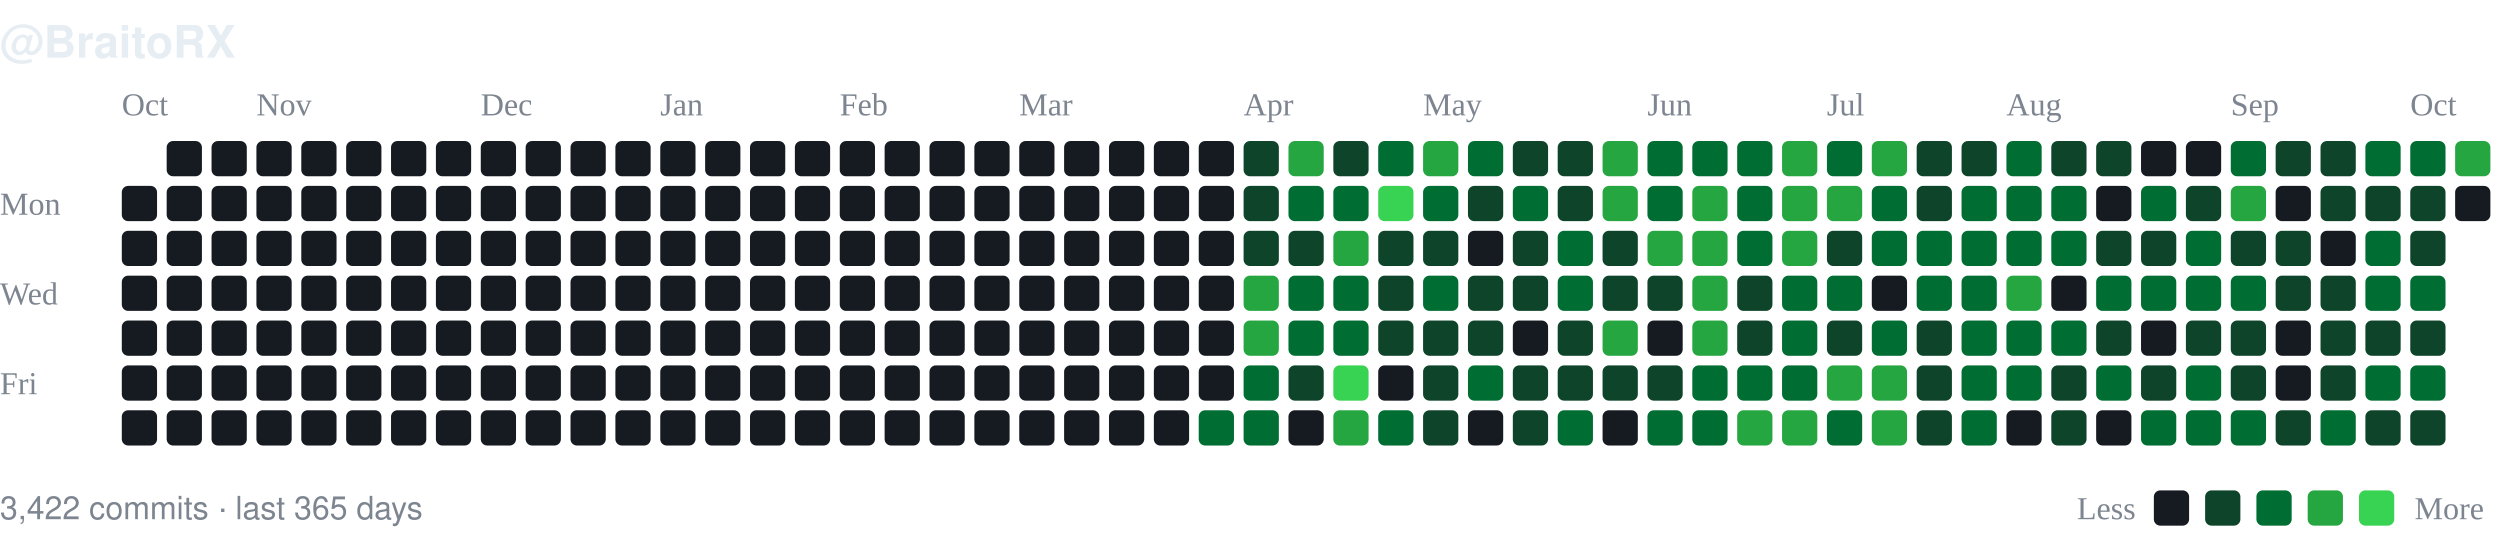
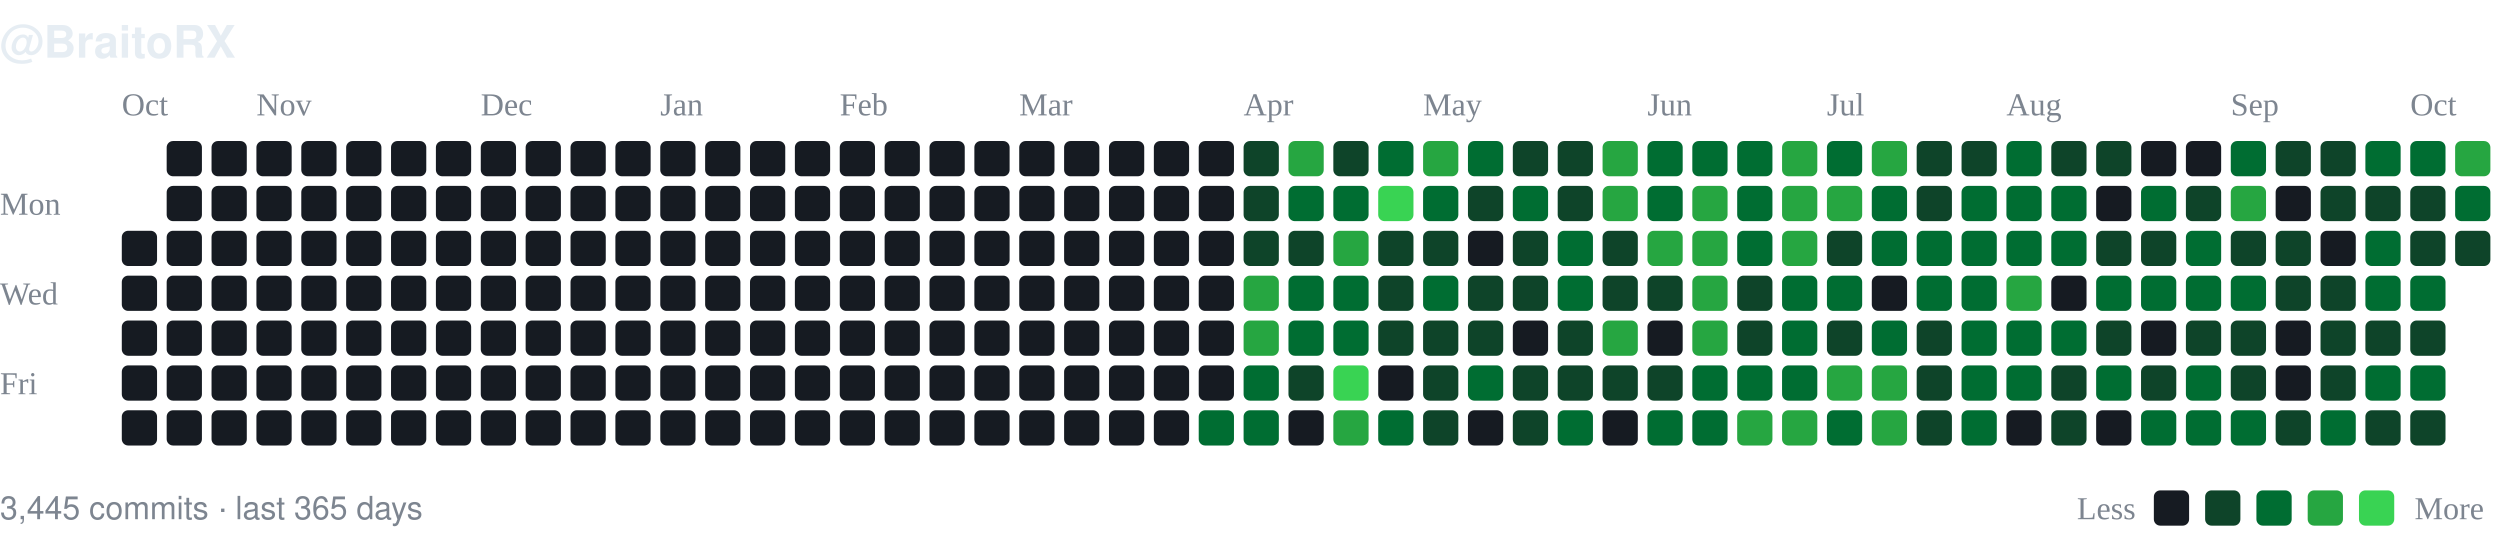
<svg xmlns="http://www.w3.org/2000/svg" width="780" height="170" viewBox="0 0 780 170" role="img">
  <text x="0" y="18" font-size="14" font-weight="600" fill="#e6edf3" font-family="ui-sans-serif,-apple-system,Segoe UI,Helvetica,Arial,sans-serif">@BraitoRX</text>
  <text x="0" y="67" font-size="10" fill="#7d8590">Mon</text>
  <text x="0" y="95" font-size="10" fill="#7d8590">Wed</text>
  <text x="0" y="123" font-size="10" fill="#7d8590">Fri</text>
  <text x="38" y="36" font-size="10" fill="#7d8590">Oct</text>
-   <rect x="38" y="58" width="11" height="11" rx="2" fill="#161b22" />
  <rect x="38" y="72" width="11" height="11" rx="2" fill="#161b22" />
  <rect x="38" y="86" width="11" height="11" rx="2" fill="#161b22" />
  <rect x="38" y="100" width="11" height="11" rx="2" fill="#161b22" />
  <rect x="38" y="114" width="11" height="11" rx="2" fill="#161b22" />
  <rect x="38" y="128" width="11" height="11" rx="2" fill="#161b22" />
  <rect x="52" y="44" width="11" height="11" rx="2" fill="#161b22" />
  <rect x="52" y="58" width="11" height="11" rx="2" fill="#161b22" />
  <rect x="52" y="72" width="11" height="11" rx="2" fill="#161b22" />
  <rect x="52" y="86" width="11" height="11" rx="2" fill="#161b22" />
  <rect x="52" y="100" width="11" height="11" rx="2" fill="#161b22" />
  <rect x="52" y="114" width="11" height="11" rx="2" fill="#161b22" />
  <rect x="52" y="128" width="11" height="11" rx="2" fill="#161b22" />
  <rect x="66" y="44" width="11" height="11" rx="2" fill="#161b22" />
  <rect x="66" y="58" width="11" height="11" rx="2" fill="#161b22" />
  <rect x="66" y="72" width="11" height="11" rx="2" fill="#161b22" />
  <rect x="66" y="86" width="11" height="11" rx="2" fill="#161b22" />
  <rect x="66" y="100" width="11" height="11" rx="2" fill="#161b22" />
  <rect x="66" y="114" width="11" height="11" rx="2" fill="#161b22" />
  <rect x="66" y="128" width="11" height="11" rx="2" fill="#161b22" />
  <text x="80" y="36" font-size="10" fill="#7d8590">Nov</text>
  <rect x="80" y="44" width="11" height="11" rx="2" fill="#161b22" />
  <rect x="80" y="58" width="11" height="11" rx="2" fill="#161b22" />
  <rect x="80" y="72" width="11" height="11" rx="2" fill="#161b22" />
  <rect x="80" y="86" width="11" height="11" rx="2" fill="#161b22" />
  <rect x="80" y="100" width="11" height="11" rx="2" fill="#161b22" />
  <rect x="80" y="114" width="11" height="11" rx="2" fill="#161b22" />
  <rect x="80" y="128" width="11" height="11" rx="2" fill="#161b22" />
  <rect x="94" y="44" width="11" height="11" rx="2" fill="#161b22" />
  <rect x="94" y="58" width="11" height="11" rx="2" fill="#161b22" />
  <rect x="94" y="72" width="11" height="11" rx="2" fill="#161b22" />
  <rect x="94" y="86" width="11" height="11" rx="2" fill="#161b22" />
  <rect x="94" y="100" width="11" height="11" rx="2" fill="#161b22" />
  <rect x="94" y="114" width="11" height="11" rx="2" fill="#161b22" />
  <rect x="94" y="128" width="11" height="11" rx="2" fill="#161b22" />
  <rect x="108" y="44" width="11" height="11" rx="2" fill="#161b22" />
  <rect x="108" y="58" width="11" height="11" rx="2" fill="#161b22" />
  <rect x="108" y="72" width="11" height="11" rx="2" fill="#161b22" />
  <rect x="108" y="86" width="11" height="11" rx="2" fill="#161b22" />
  <rect x="108" y="100" width="11" height="11" rx="2" fill="#161b22" />
  <rect x="108" y="114" width="11" height="11" rx="2" fill="#161b22" />
  <rect x="108" y="128" width="11" height="11" rx="2" fill="#161b22" />
  <rect x="122" y="44" width="11" height="11" rx="2" fill="#161b22" />
  <rect x="122" y="58" width="11" height="11" rx="2" fill="#161b22" />
  <rect x="122" y="72" width="11" height="11" rx="2" fill="#161b22" />
  <rect x="122" y="86" width="11" height="11" rx="2" fill="#161b22" />
  <rect x="122" y="100" width="11" height="11" rx="2" fill="#161b22" />
  <rect x="122" y="114" width="11" height="11" rx="2" fill="#161b22" />
  <rect x="122" y="128" width="11" height="11" rx="2" fill="#161b22" />
  <rect x="136" y="44" width="11" height="11" rx="2" fill="#161b22" />
  <rect x="136" y="58" width="11" height="11" rx="2" fill="#161b22" />
  <rect x="136" y="72" width="11" height="11" rx="2" fill="#161b22" />
  <rect x="136" y="86" width="11" height="11" rx="2" fill="#161b22" />
  <rect x="136" y="100" width="11" height="11" rx="2" fill="#161b22" />
  <rect x="136" y="114" width="11" height="11" rx="2" fill="#161b22" />
  <rect x="136" y="128" width="11" height="11" rx="2" fill="#161b22" />
  <text x="150" y="36" font-size="10" fill="#7d8590">Dec</text>
  <rect x="150" y="44" width="11" height="11" rx="2" fill="#161b22" />
  <rect x="150" y="58" width="11" height="11" rx="2" fill="#161b22" />
  <rect x="150" y="72" width="11" height="11" rx="2" fill="#161b22" />
  <rect x="150" y="86" width="11" height="11" rx="2" fill="#161b22" />
  <rect x="150" y="100" width="11" height="11" rx="2" fill="#161b22" />
  <rect x="150" y="114" width="11" height="11" rx="2" fill="#161b22" />
  <rect x="150" y="128" width="11" height="11" rx="2" fill="#161b22" />
  <rect x="164" y="44" width="11" height="11" rx="2" fill="#161b22" />
  <rect x="164" y="58" width="11" height="11" rx="2" fill="#161b22" />
  <rect x="164" y="72" width="11" height="11" rx="2" fill="#161b22" />
  <rect x="164" y="86" width="11" height="11" rx="2" fill="#161b22" />
  <rect x="164" y="100" width="11" height="11" rx="2" fill="#161b22" />
  <rect x="164" y="114" width="11" height="11" rx="2" fill="#161b22" />
  <rect x="164" y="128" width="11" height="11" rx="2" fill="#161b22" />
  <rect x="178" y="44" width="11" height="11" rx="2" fill="#161b22" />
  <rect x="178" y="58" width="11" height="11" rx="2" fill="#161b22" />
  <rect x="178" y="72" width="11" height="11" rx="2" fill="#161b22" />
  <rect x="178" y="86" width="11" height="11" rx="2" fill="#161b22" />
  <rect x="178" y="100" width="11" height="11" rx="2" fill="#161b22" />
  <rect x="178" y="114" width="11" height="11" rx="2" fill="#161b22" />
  <rect x="178" y="128" width="11" height="11" rx="2" fill="#161b22" />
  <rect x="192" y="44" width="11" height="11" rx="2" fill="#161b22" />
  <rect x="192" y="58" width="11" height="11" rx="2" fill="#161b22" />
  <rect x="192" y="72" width="11" height="11" rx="2" fill="#161b22" />
  <rect x="192" y="86" width="11" height="11" rx="2" fill="#161b22" />
  <rect x="192" y="100" width="11" height="11" rx="2" fill="#161b22" />
  <rect x="192" y="114" width="11" height="11" rx="2" fill="#161b22" />
  <rect x="192" y="128" width="11" height="11" rx="2" fill="#161b22" />
  <text x="206" y="36" font-size="10" fill="#7d8590">Jan</text>
  <rect x="206" y="44" width="11" height="11" rx="2" fill="#161b22" />
  <rect x="206" y="58" width="11" height="11" rx="2" fill="#161b22" />
  <rect x="206" y="72" width="11" height="11" rx="2" fill="#161b22" />
  <rect x="206" y="86" width="11" height="11" rx="2" fill="#161b22" />
  <rect x="206" y="100" width="11" height="11" rx="2" fill="#161b22" />
  <rect x="206" y="114" width="11" height="11" rx="2" fill="#161b22" />
  <rect x="206" y="128" width="11" height="11" rx="2" fill="#161b22" />
  <rect x="220" y="44" width="11" height="11" rx="2" fill="#161b22" />
  <rect x="220" y="58" width="11" height="11" rx="2" fill="#161b22" />
  <rect x="220" y="72" width="11" height="11" rx="2" fill="#161b22" />
  <rect x="220" y="86" width="11" height="11" rx="2" fill="#161b22" />
  <rect x="220" y="100" width="11" height="11" rx="2" fill="#161b22" />
  <rect x="220" y="114" width="11" height="11" rx="2" fill="#161b22" />
  <rect x="220" y="128" width="11" height="11" rx="2" fill="#161b22" />
  <rect x="234" y="44" width="11" height="11" rx="2" fill="#161b22" />
  <rect x="234" y="58" width="11" height="11" rx="2" fill="#161b22" />
  <rect x="234" y="72" width="11" height="11" rx="2" fill="#161b22" />
  <rect x="234" y="86" width="11" height="11" rx="2" fill="#161b22" />
  <rect x="234" y="100" width="11" height="11" rx="2" fill="#161b22" />
  <rect x="234" y="114" width="11" height="11" rx="2" fill="#161b22" />
  <rect x="234" y="128" width="11" height="11" rx="2" fill="#161b22" />
  <rect x="248" y="44" width="11" height="11" rx="2" fill="#161b22" />
  <rect x="248" y="58" width="11" height="11" rx="2" fill="#161b22" />
  <rect x="248" y="72" width="11" height="11" rx="2" fill="#161b22" />
  <rect x="248" y="86" width="11" height="11" rx="2" fill="#161b22" />
  <rect x="248" y="100" width="11" height="11" rx="2" fill="#161b22" />
  <rect x="248" y="114" width="11" height="11" rx="2" fill="#161b22" />
  <rect x="248" y="128" width="11" height="11" rx="2" fill="#161b22" />
  <text x="262" y="36" font-size="10" fill="#7d8590">Feb</text>
  <rect x="262" y="44" width="11" height="11" rx="2" fill="#161b22" />
  <rect x="262" y="58" width="11" height="11" rx="2" fill="#161b22" />
  <rect x="262" y="72" width="11" height="11" rx="2" fill="#161b22" />
  <rect x="262" y="86" width="11" height="11" rx="2" fill="#161b22" />
  <rect x="262" y="100" width="11" height="11" rx="2" fill="#161b22" />
  <rect x="262" y="114" width="11" height="11" rx="2" fill="#161b22" />
  <rect x="262" y="128" width="11" height="11" rx="2" fill="#161b22" />
  <rect x="276" y="44" width="11" height="11" rx="2" fill="#161b22" />
  <rect x="276" y="58" width="11" height="11" rx="2" fill="#161b22" />
  <rect x="276" y="72" width="11" height="11" rx="2" fill="#161b22" />
  <rect x="276" y="86" width="11" height="11" rx="2" fill="#161b22" />
  <rect x="276" y="100" width="11" height="11" rx="2" fill="#161b22" />
  <rect x="276" y="114" width="11" height="11" rx="2" fill="#161b22" />
  <rect x="276" y="128" width="11" height="11" rx="2" fill="#161b22" />
  <rect x="290" y="44" width="11" height="11" rx="2" fill="#161b22" />
  <rect x="290" y="58" width="11" height="11" rx="2" fill="#161b22" />
  <rect x="290" y="72" width="11" height="11" rx="2" fill="#161b22" />
  <rect x="290" y="86" width="11" height="11" rx="2" fill="#161b22" />
  <rect x="290" y="100" width="11" height="11" rx="2" fill="#161b22" />
  <rect x="290" y="114" width="11" height="11" rx="2" fill="#161b22" />
  <rect x="290" y="128" width="11" height="11" rx="2" fill="#161b22" />
  <rect x="304" y="44" width="11" height="11" rx="2" fill="#161b22" />
  <rect x="304" y="58" width="11" height="11" rx="2" fill="#161b22" />
  <rect x="304" y="72" width="11" height="11" rx="2" fill="#161b22" />
  <rect x="304" y="86" width="11" height="11" rx="2" fill="#161b22" />
  <rect x="304" y="100" width="11" height="11" rx="2" fill="#161b22" />
  <rect x="304" y="114" width="11" height="11" rx="2" fill="#161b22" />
  <rect x="304" y="128" width="11" height="11" rx="2" fill="#161b22" />
  <text x="318" y="36" font-size="10" fill="#7d8590">Mar</text>
  <rect x="318" y="44" width="11" height="11" rx="2" fill="#161b22" />
  <rect x="318" y="58" width="11" height="11" rx="2" fill="#161b22" />
  <rect x="318" y="72" width="11" height="11" rx="2" fill="#161b22" />
  <rect x="318" y="86" width="11" height="11" rx="2" fill="#161b22" />
  <rect x="318" y="100" width="11" height="11" rx="2" fill="#161b22" />
  <rect x="318" y="114" width="11" height="11" rx="2" fill="#161b22" />
  <rect x="318" y="128" width="11" height="11" rx="2" fill="#161b22" />
  <rect x="332" y="44" width="11" height="11" rx="2" fill="#161b22" />
  <rect x="332" y="58" width="11" height="11" rx="2" fill="#161b22" />
  <rect x="332" y="72" width="11" height="11" rx="2" fill="#161b22" />
  <rect x="332" y="86" width="11" height="11" rx="2" fill="#161b22" />
  <rect x="332" y="100" width="11" height="11" rx="2" fill="#161b22" />
  <rect x="332" y="114" width="11" height="11" rx="2" fill="#161b22" />
  <rect x="332" y="128" width="11" height="11" rx="2" fill="#161b22" />
  <rect x="346" y="44" width="11" height="11" rx="2" fill="#161b22" />
  <rect x="346" y="58" width="11" height="11" rx="2" fill="#161b22" />
  <rect x="346" y="72" width="11" height="11" rx="2" fill="#161b22" />
  <rect x="346" y="86" width="11" height="11" rx="2" fill="#161b22" />
  <rect x="346" y="100" width="11" height="11" rx="2" fill="#161b22" />
  <rect x="346" y="114" width="11" height="11" rx="2" fill="#161b22" />
  <rect x="346" y="128" width="11" height="11" rx="2" fill="#161b22" />
  <rect x="360" y="44" width="11" height="11" rx="2" fill="#161b22" />
  <rect x="360" y="58" width="11" height="11" rx="2" fill="#161b22" />
  <rect x="360" y="72" width="11" height="11" rx="2" fill="#161b22" />
  <rect x="360" y="86" width="11" height="11" rx="2" fill="#161b22" />
  <rect x="360" y="100" width="11" height="11" rx="2" fill="#161b22" />
  <rect x="360" y="114" width="11" height="11" rx="2" fill="#161b22" />
  <rect x="360" y="128" width="11" height="11" rx="2" fill="#161b22" />
  <rect x="374" y="44" width="11" height="11" rx="2" fill="#161b22" />
  <rect x="374" y="58" width="11" height="11" rx="2" fill="#161b22" />
  <rect x="374" y="72" width="11" height="11" rx="2" fill="#161b22" />
  <rect x="374" y="86" width="11" height="11" rx="2" fill="#161b22" />
  <rect x="374" y="100" width="11" height="11" rx="2" fill="#161b22" />
  <rect x="374" y="114" width="11" height="11" rx="2" fill="#161b22" />
  <rect x="374" y="128" width="11" height="11" rx="2" fill="#006d32" />
  <text x="388" y="36" font-size="10" fill="#7d8590">Apr</text>
  <rect x="388" y="44" width="11" height="11" rx="2" fill="#0e4429" />
  <rect x="388" y="58" width="11" height="11" rx="2" fill="#0e4429" />
  <rect x="388" y="72" width="11" height="11" rx="2" fill="#0e4429" />
  <rect x="388" y="86" width="11" height="11" rx="2" fill="#26a641" />
  <rect x="388" y="100" width="11" height="11" rx="2" fill="#26a641" />
  <rect x="388" y="114" width="11" height="11" rx="2" fill="#006d32" />
  <rect x="388" y="128" width="11" height="11" rx="2" fill="#006d32" />
  <rect x="402" y="44" width="11" height="11" rx="2" fill="#26a641" />
  <rect x="402" y="58" width="11" height="11" rx="2" fill="#006d32" />
  <rect x="402" y="72" width="11" height="11" rx="2" fill="#0e4429" />
  <rect x="402" y="86" width="11" height="11" rx="2" fill="#006d32" />
  <rect x="402" y="100" width="11" height="11" rx="2" fill="#006d32" />
  <rect x="402" y="114" width="11" height="11" rx="2" fill="#0e4429" />
  <rect x="402" y="128" width="11" height="11" rx="2" fill="#161b22" />
  <rect x="416" y="44" width="11" height="11" rx="2" fill="#0e4429" />
  <rect x="416" y="58" width="11" height="11" rx="2" fill="#006d32" />
  <rect x="416" y="72" width="11" height="11" rx="2" fill="#26a641" />
  <rect x="416" y="86" width="11" height="11" rx="2" fill="#006d32" />
  <rect x="416" y="100" width="11" height="11" rx="2" fill="#006d32" />
  <rect x="416" y="114" width="11" height="11" rx="2" fill="#39d353" />
  <rect x="416" y="128" width="11" height="11" rx="2" fill="#26a641" />
  <rect x="430" y="44" width="11" height="11" rx="2" fill="#006d32" />
  <rect x="430" y="58" width="11" height="11" rx="2" fill="#39d353" />
  <rect x="430" y="72" width="11" height="11" rx="2" fill="#0e4429" />
  <rect x="430" y="86" width="11" height="11" rx="2" fill="#0e4429" />
  <rect x="430" y="100" width="11" height="11" rx="2" fill="#0e4429" />
  <rect x="430" y="114" width="11" height="11" rx="2" fill="#161b22" />
  <rect x="430" y="128" width="11" height="11" rx="2" fill="#006d32" />
  <text x="444" y="36" font-size="10" fill="#7d8590">May</text>
  <rect x="444" y="44" width="11" height="11" rx="2" fill="#26a641" />
  <rect x="444" y="58" width="11" height="11" rx="2" fill="#006d32" />
  <rect x="444" y="72" width="11" height="11" rx="2" fill="#0e4429" />
  <rect x="444" y="86" width="11" height="11" rx="2" fill="#006d32" />
  <rect x="444" y="100" width="11" height="11" rx="2" fill="#0e4429" />
  <rect x="444" y="114" width="11" height="11" rx="2" fill="#0e4429" />
  <rect x="444" y="128" width="11" height="11" rx="2" fill="#0e4429" />
  <rect x="458" y="44" width="11" height="11" rx="2" fill="#006d32" />
  <rect x="458" y="58" width="11" height="11" rx="2" fill="#0e4429" />
  <rect x="458" y="72" width="11" height="11" rx="2" fill="#161b22" />
  <rect x="458" y="86" width="11" height="11" rx="2" fill="#0e4429" />
  <rect x="458" y="100" width="11" height="11" rx="2" fill="#0e4429" />
  <rect x="458" y="114" width="11" height="11" rx="2" fill="#006d32" />
  <rect x="458" y="128" width="11" height="11" rx="2" fill="#161b22" />
  <rect x="472" y="44" width="11" height="11" rx="2" fill="#0e4429" />
  <rect x="472" y="58" width="11" height="11" rx="2" fill="#006d32" />
  <rect x="472" y="72" width="11" height="11" rx="2" fill="#0e4429" />
  <rect x="472" y="86" width="11" height="11" rx="2" fill="#0e4429" />
  <rect x="472" y="100" width="11" height="11" rx="2" fill="#161b22" />
  <rect x="472" y="114" width="11" height="11" rx="2" fill="#0e4429" />
  <rect x="472" y="128" width="11" height="11" rx="2" fill="#0e4429" />
  <rect x="486" y="44" width="11" height="11" rx="2" fill="#0e4429" />
  <rect x="486" y="58" width="11" height="11" rx="2" fill="#0e4429" />
  <rect x="486" y="72" width="11" height="11" rx="2" fill="#006d32" />
  <rect x="486" y="86" width="11" height="11" rx="2" fill="#006d32" />
  <rect x="486" y="100" width="11" height="11" rx="2" fill="#0e4429" />
  <rect x="486" y="114" width="11" height="11" rx="2" fill="#0e4429" />
  <rect x="486" y="128" width="11" height="11" rx="2" fill="#006d32" />
  <rect x="500" y="44" width="11" height="11" rx="2" fill="#26a641" />
  <rect x="500" y="58" width="11" height="11" rx="2" fill="#26a641" />
  <rect x="500" y="72" width="11" height="11" rx="2" fill="#0e4429" />
  <rect x="500" y="86" width="11" height="11" rx="2" fill="#0e4429" />
  <rect x="500" y="100" width="11" height="11" rx="2" fill="#26a641" />
  <rect x="500" y="114" width="11" height="11" rx="2" fill="#0e4429" />
  <rect x="500" y="128" width="11" height="11" rx="2" fill="#161b22" />
  <text x="514" y="36" font-size="10" fill="#7d8590">Jun</text>
  <rect x="514" y="44" width="11" height="11" rx="2" fill="#006d32" />
  <rect x="514" y="58" width="11" height="11" rx="2" fill="#006d32" />
  <rect x="514" y="72" width="11" height="11" rx="2" fill="#26a641" />
  <rect x="514" y="86" width="11" height="11" rx="2" fill="#0e4429" />
  <rect x="514" y="100" width="11" height="11" rx="2" fill="#161b22" />
  <rect x="514" y="114" width="11" height="11" rx="2" fill="#0e4429" />
  <rect x="514" y="128" width="11" height="11" rx="2" fill="#006d32" />
  <rect x="528" y="44" width="11" height="11" rx="2" fill="#006d32" />
  <rect x="528" y="58" width="11" height="11" rx="2" fill="#26a641" />
  <rect x="528" y="72" width="11" height="11" rx="2" fill="#26a641" />
  <rect x="528" y="86" width="11" height="11" rx="2" fill="#26a641" />
  <rect x="528" y="100" width="11" height="11" rx="2" fill="#26a641" />
  <rect x="528" y="114" width="11" height="11" rx="2" fill="#006d32" />
  <rect x="528" y="128" width="11" height="11" rx="2" fill="#006d32" />
  <rect x="542" y="44" width="11" height="11" rx="2" fill="#006d32" />
  <rect x="542" y="58" width="11" height="11" rx="2" fill="#006d32" />
  <rect x="542" y="72" width="11" height="11" rx="2" fill="#006d32" />
  <rect x="542" y="86" width="11" height="11" rx="2" fill="#0e4429" />
  <rect x="542" y="100" width="11" height="11" rx="2" fill="#0e4429" />
  <rect x="542" y="114" width="11" height="11" rx="2" fill="#006d32" />
  <rect x="542" y="128" width="11" height="11" rx="2" fill="#26a641" />
  <rect x="556" y="44" width="11" height="11" rx="2" fill="#26a641" />
  <rect x="556" y="58" width="11" height="11" rx="2" fill="#26a641" />
  <rect x="556" y="72" width="11" height="11" rx="2" fill="#26a641" />
  <rect x="556" y="86" width="11" height="11" rx="2" fill="#006d32" />
  <rect x="556" y="100" width="11" height="11" rx="2" fill="#006d32" />
  <rect x="556" y="114" width="11" height="11" rx="2" fill="#006d32" />
  <rect x="556" y="128" width="11" height="11" rx="2" fill="#26a641" />
  <text x="570" y="36" font-size="10" fill="#7d8590">Jul</text>
  <rect x="570" y="44" width="11" height="11" rx="2" fill="#006d32" />
  <rect x="570" y="58" width="11" height="11" rx="2" fill="#26a641" />
  <rect x="570" y="72" width="11" height="11" rx="2" fill="#0e4429" />
  <rect x="570" y="86" width="11" height="11" rx="2" fill="#006d32" />
  <rect x="570" y="100" width="11" height="11" rx="2" fill="#0e4429" />
  <rect x="570" y="114" width="11" height="11" rx="2" fill="#26a641" />
  <rect x="570" y="128" width="11" height="11" rx="2" fill="#006d32" />
  <rect x="584" y="44" width="11" height="11" rx="2" fill="#26a641" />
  <rect x="584" y="58" width="11" height="11" rx="2" fill="#006d32" />
  <rect x="584" y="72" width="11" height="11" rx="2" fill="#006d32" />
  <rect x="584" y="86" width="11" height="11" rx="2" fill="#161b22" />
  <rect x="584" y="100" width="11" height="11" rx="2" fill="#006d32" />
  <rect x="584" y="114" width="11" height="11" rx="2" fill="#26a641" />
  <rect x="584" y="128" width="11" height="11" rx="2" fill="#26a641" />
  <rect x="598" y="44" width="11" height="11" rx="2" fill="#0e4429" />
  <rect x="598" y="58" width="11" height="11" rx="2" fill="#0e4429" />
  <rect x="598" y="72" width="11" height="11" rx="2" fill="#006d32" />
  <rect x="598" y="86" width="11" height="11" rx="2" fill="#006d32" />
  <rect x="598" y="100" width="11" height="11" rx="2" fill="#0e4429" />
  <rect x="598" y="114" width="11" height="11" rx="2" fill="#0e4429" />
  <rect x="598" y="128" width="11" height="11" rx="2" fill="#0e4429" />
  <rect x="612" y="44" width="11" height="11" rx="2" fill="#0e4429" />
  <rect x="612" y="58" width="11" height="11" rx="2" fill="#006d32" />
  <rect x="612" y="72" width="11" height="11" rx="2" fill="#006d32" />
  <rect x="612" y="86" width="11" height="11" rx="2" fill="#006d32" />
  <rect x="612" y="100" width="11" height="11" rx="2" fill="#006d32" />
  <rect x="612" y="114" width="11" height="11" rx="2" fill="#006d32" />
  <rect x="612" y="128" width="11" height="11" rx="2" fill="#006d32" />
  <text x="626" y="36" font-size="10" fill="#7d8590">Aug</text>
  <rect x="626" y="44" width="11" height="11" rx="2" fill="#006d32" />
  <rect x="626" y="58" width="11" height="11" rx="2" fill="#006d32" />
  <rect x="626" y="72" width="11" height="11" rx="2" fill="#006d32" />
  <rect x="626" y="86" width="11" height="11" rx="2" fill="#26a641" />
  <rect x="626" y="100" width="11" height="11" rx="2" fill="#006d32" />
  <rect x="626" y="114" width="11" height="11" rx="2" fill="#006d32" />
  <rect x="626" y="128" width="11" height="11" rx="2" fill="#161b22" />
  <rect x="640" y="44" width="11" height="11" rx="2" fill="#0e4429" />
  <rect x="640" y="58" width="11" height="11" rx="2" fill="#006d32" />
  <rect x="640" y="72" width="11" height="11" rx="2" fill="#006d32" />
  <rect x="640" y="86" width="11" height="11" rx="2" fill="#161b22" />
  <rect x="640" y="100" width="11" height="11" rx="2" fill="#006d32" />
  <rect x="640" y="114" width="11" height="11" rx="2" fill="#0e4429" />
  <rect x="640" y="128" width="11" height="11" rx="2" fill="#0e4429" />
  <rect x="654" y="44" width="11" height="11" rx="2" fill="#0e4429" />
  <rect x="654" y="58" width="11" height="11" rx="2" fill="#161b22" />
  <rect x="654" y="72" width="11" height="11" rx="2" fill="#0e4429" />
  <rect x="654" y="86" width="11" height="11" rx="2" fill="#006d32" />
  <rect x="654" y="100" width="11" height="11" rx="2" fill="#0e4429" />
  <rect x="654" y="114" width="11" height="11" rx="2" fill="#006d32" />
  <rect x="654" y="128" width="11" height="11" rx="2" fill="#161b22" />
  <rect x="668" y="44" width="11" height="11" rx="2" fill="#161b22" />
  <rect x="668" y="58" width="11" height="11" rx="2" fill="#006d32" />
  <rect x="668" y="72" width="11" height="11" rx="2" fill="#0e4429" />
  <rect x="668" y="86" width="11" height="11" rx="2" fill="#006d32" />
  <rect x="668" y="100" width="11" height="11" rx="2" fill="#161b22" />
  <rect x="668" y="114" width="11" height="11" rx="2" fill="#0e4429" />
  <rect x="668" y="128" width="11" height="11" rx="2" fill="#006d32" />
  <rect x="682" y="44" width="11" height="11" rx="2" fill="#161b22" />
  <rect x="682" y="58" width="11" height="11" rx="2" fill="#0e4429" />
  <rect x="682" y="72" width="11" height="11" rx="2" fill="#006d32" />
  <rect x="682" y="86" width="11" height="11" rx="2" fill="#006d32" />
  <rect x="682" y="100" width="11" height="11" rx="2" fill="#0e4429" />
  <rect x="682" y="114" width="11" height="11" rx="2" fill="#006d32" />
  <rect x="682" y="128" width="11" height="11" rx="2" fill="#006d32" />
  <text x="696" y="36" font-size="10" fill="#7d8590">Sep</text>
  <rect x="696" y="44" width="11" height="11" rx="2" fill="#006d32" />
  <rect x="696" y="58" width="11" height="11" rx="2" fill="#26a641" />
  <rect x="696" y="72" width="11" height="11" rx="2" fill="#0e4429" />
  <rect x="696" y="86" width="11" height="11" rx="2" fill="#006d32" />
  <rect x="696" y="100" width="11" height="11" rx="2" fill="#0e4429" />
  <rect x="696" y="114" width="11" height="11" rx="2" fill="#0e4429" />
  <rect x="696" y="128" width="11" height="11" rx="2" fill="#006d32" />
  <rect x="710" y="44" width="11" height="11" rx="2" fill="#0e4429" />
  <rect x="710" y="58" width="11" height="11" rx="2" fill="#161b22" />
  <rect x="710" y="72" width="11" height="11" rx="2" fill="#0e4429" />
  <rect x="710" y="86" width="11" height="11" rx="2" fill="#0e4429" />
  <rect x="710" y="100" width="11" height="11" rx="2" fill="#161b22" />
  <rect x="710" y="114" width="11" height="11" rx="2" fill="#161b22" />
  <rect x="710" y="128" width="11" height="11" rx="2" fill="#0e4429" />
  <rect x="724" y="44" width="11" height="11" rx="2" fill="#0e4429" />
  <rect x="724" y="58" width="11" height="11" rx="2" fill="#0e4429" />
  <rect x="724" y="72" width="11" height="11" rx="2" fill="#161b22" />
  <rect x="724" y="86" width="11" height="11" rx="2" fill="#0e4429" />
  <rect x="724" y="100" width="11" height="11" rx="2" fill="#0e4429" />
  <rect x="724" y="114" width="11" height="11" rx="2" fill="#0e4429" />
  <rect x="724" y="128" width="11" height="11" rx="2" fill="#006d32" />
  <rect x="738" y="44" width="11" height="11" rx="2" fill="#006d32" />
  <rect x="738" y="58" width="11" height="11" rx="2" fill="#0e4429" />
  <rect x="738" y="72" width="11" height="11" rx="2" fill="#006d32" />
  <rect x="738" y="86" width="11" height="11" rx="2" fill="#006d32" />
  <rect x="738" y="100" width="11" height="11" rx="2" fill="#0e4429" />
  <rect x="738" y="114" width="11" height="11" rx="2" fill="#006d32" />
  <rect x="738" y="128" width="11" height="11" rx="2" fill="#0e4429" />
  <text x="752" y="36" font-size="10" fill="#7d8590">Oct</text>
  <rect x="752" y="44" width="11" height="11" rx="2" fill="#006d32" />
  <rect x="752" y="58" width="11" height="11" rx="2" fill="#0e4429" />
  <rect x="752" y="72" width="11" height="11" rx="2" fill="#0e4429" />
  <rect x="752" y="86" width="11" height="11" rx="2" fill="#006d32" />
  <rect x="752" y="100" width="11" height="11" rx="2" fill="#0e4429" />
  <rect x="752" y="114" width="11" height="11" rx="2" fill="#006d32" />
  <rect x="752" y="128" width="11" height="11" rx="2" fill="#0e4429" />
  <rect x="766" y="44" width="11" height="11" rx="2" fill="#26a641" />
-   <rect x="766" y="58" width="11" height="11" rx="2" fill="#161b22" />
+   <rect x="766" y="58" width="11" height="11" rx="2" fill="#006d32" />
+   <rect x="766" y="72" width="11" height="11" rx="2" fill="#0e4429" />
  <text x="648" y="162" font-size="10" fill="#7d8590">Less</text>
  <rect x="672" y="153" width="11" height="11" rx="2" fill="#161b22" />
  <rect x="688" y="153" width="11" height="11" rx="2" fill="#0e4429" />
  <rect x="704" y="153" width="11" height="11" rx="2" fill="#006d32" />
  <rect x="720" y="153" width="11" height="11" rx="2" fill="#26a641" />
  <rect x="736" y="153" width="11" height="11" rx="2" fill="#39d353" />
  <text x="775" y="162" font-size="10" fill="#7d8590" text-anchor="end">More</text>
-   <text x="0" y="162" font-size="10" fill="#7d8590" font-family="ui-sans-serif,-apple-system,Segoe UI,Helvetica,Arial,sans-serif">3,422 commits · last 365 days</text>
+   <text x="0" y="162" font-size="10" fill="#7d8590" font-family="ui-sans-serif,-apple-system,Segoe UI,Helvetica,Arial,sans-serif">3,445 commits · last 365 days</text>
</svg>
